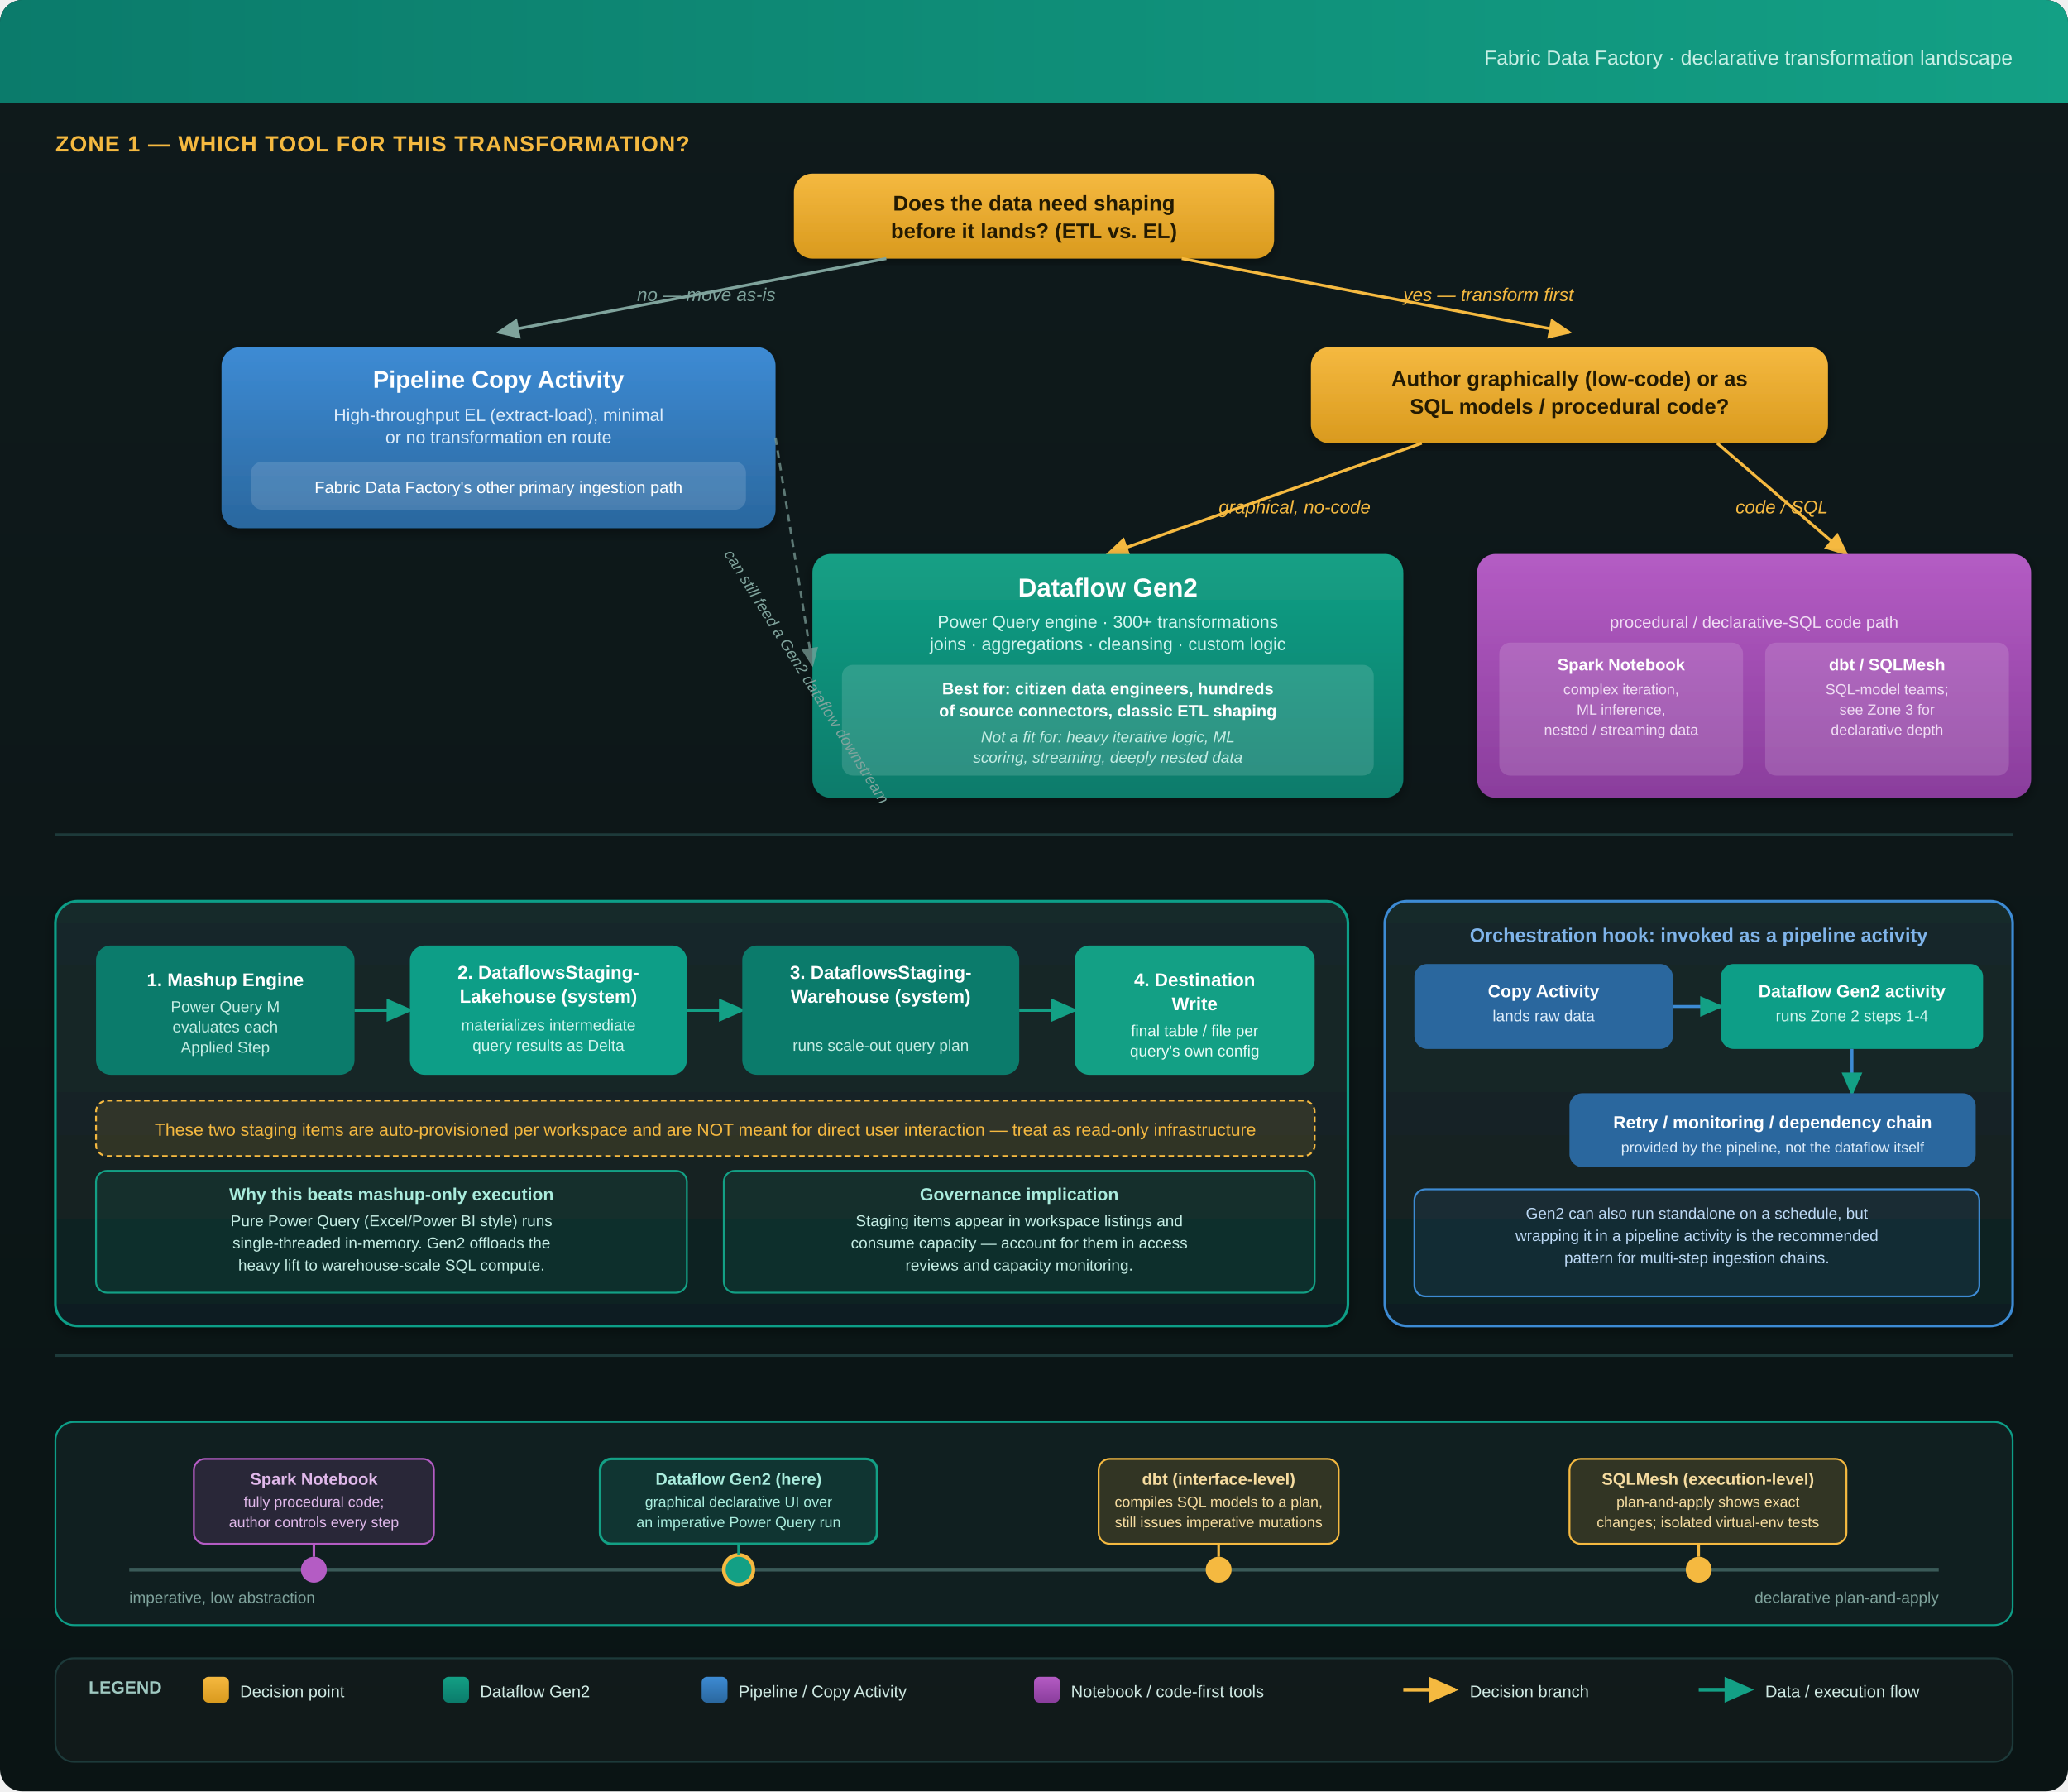
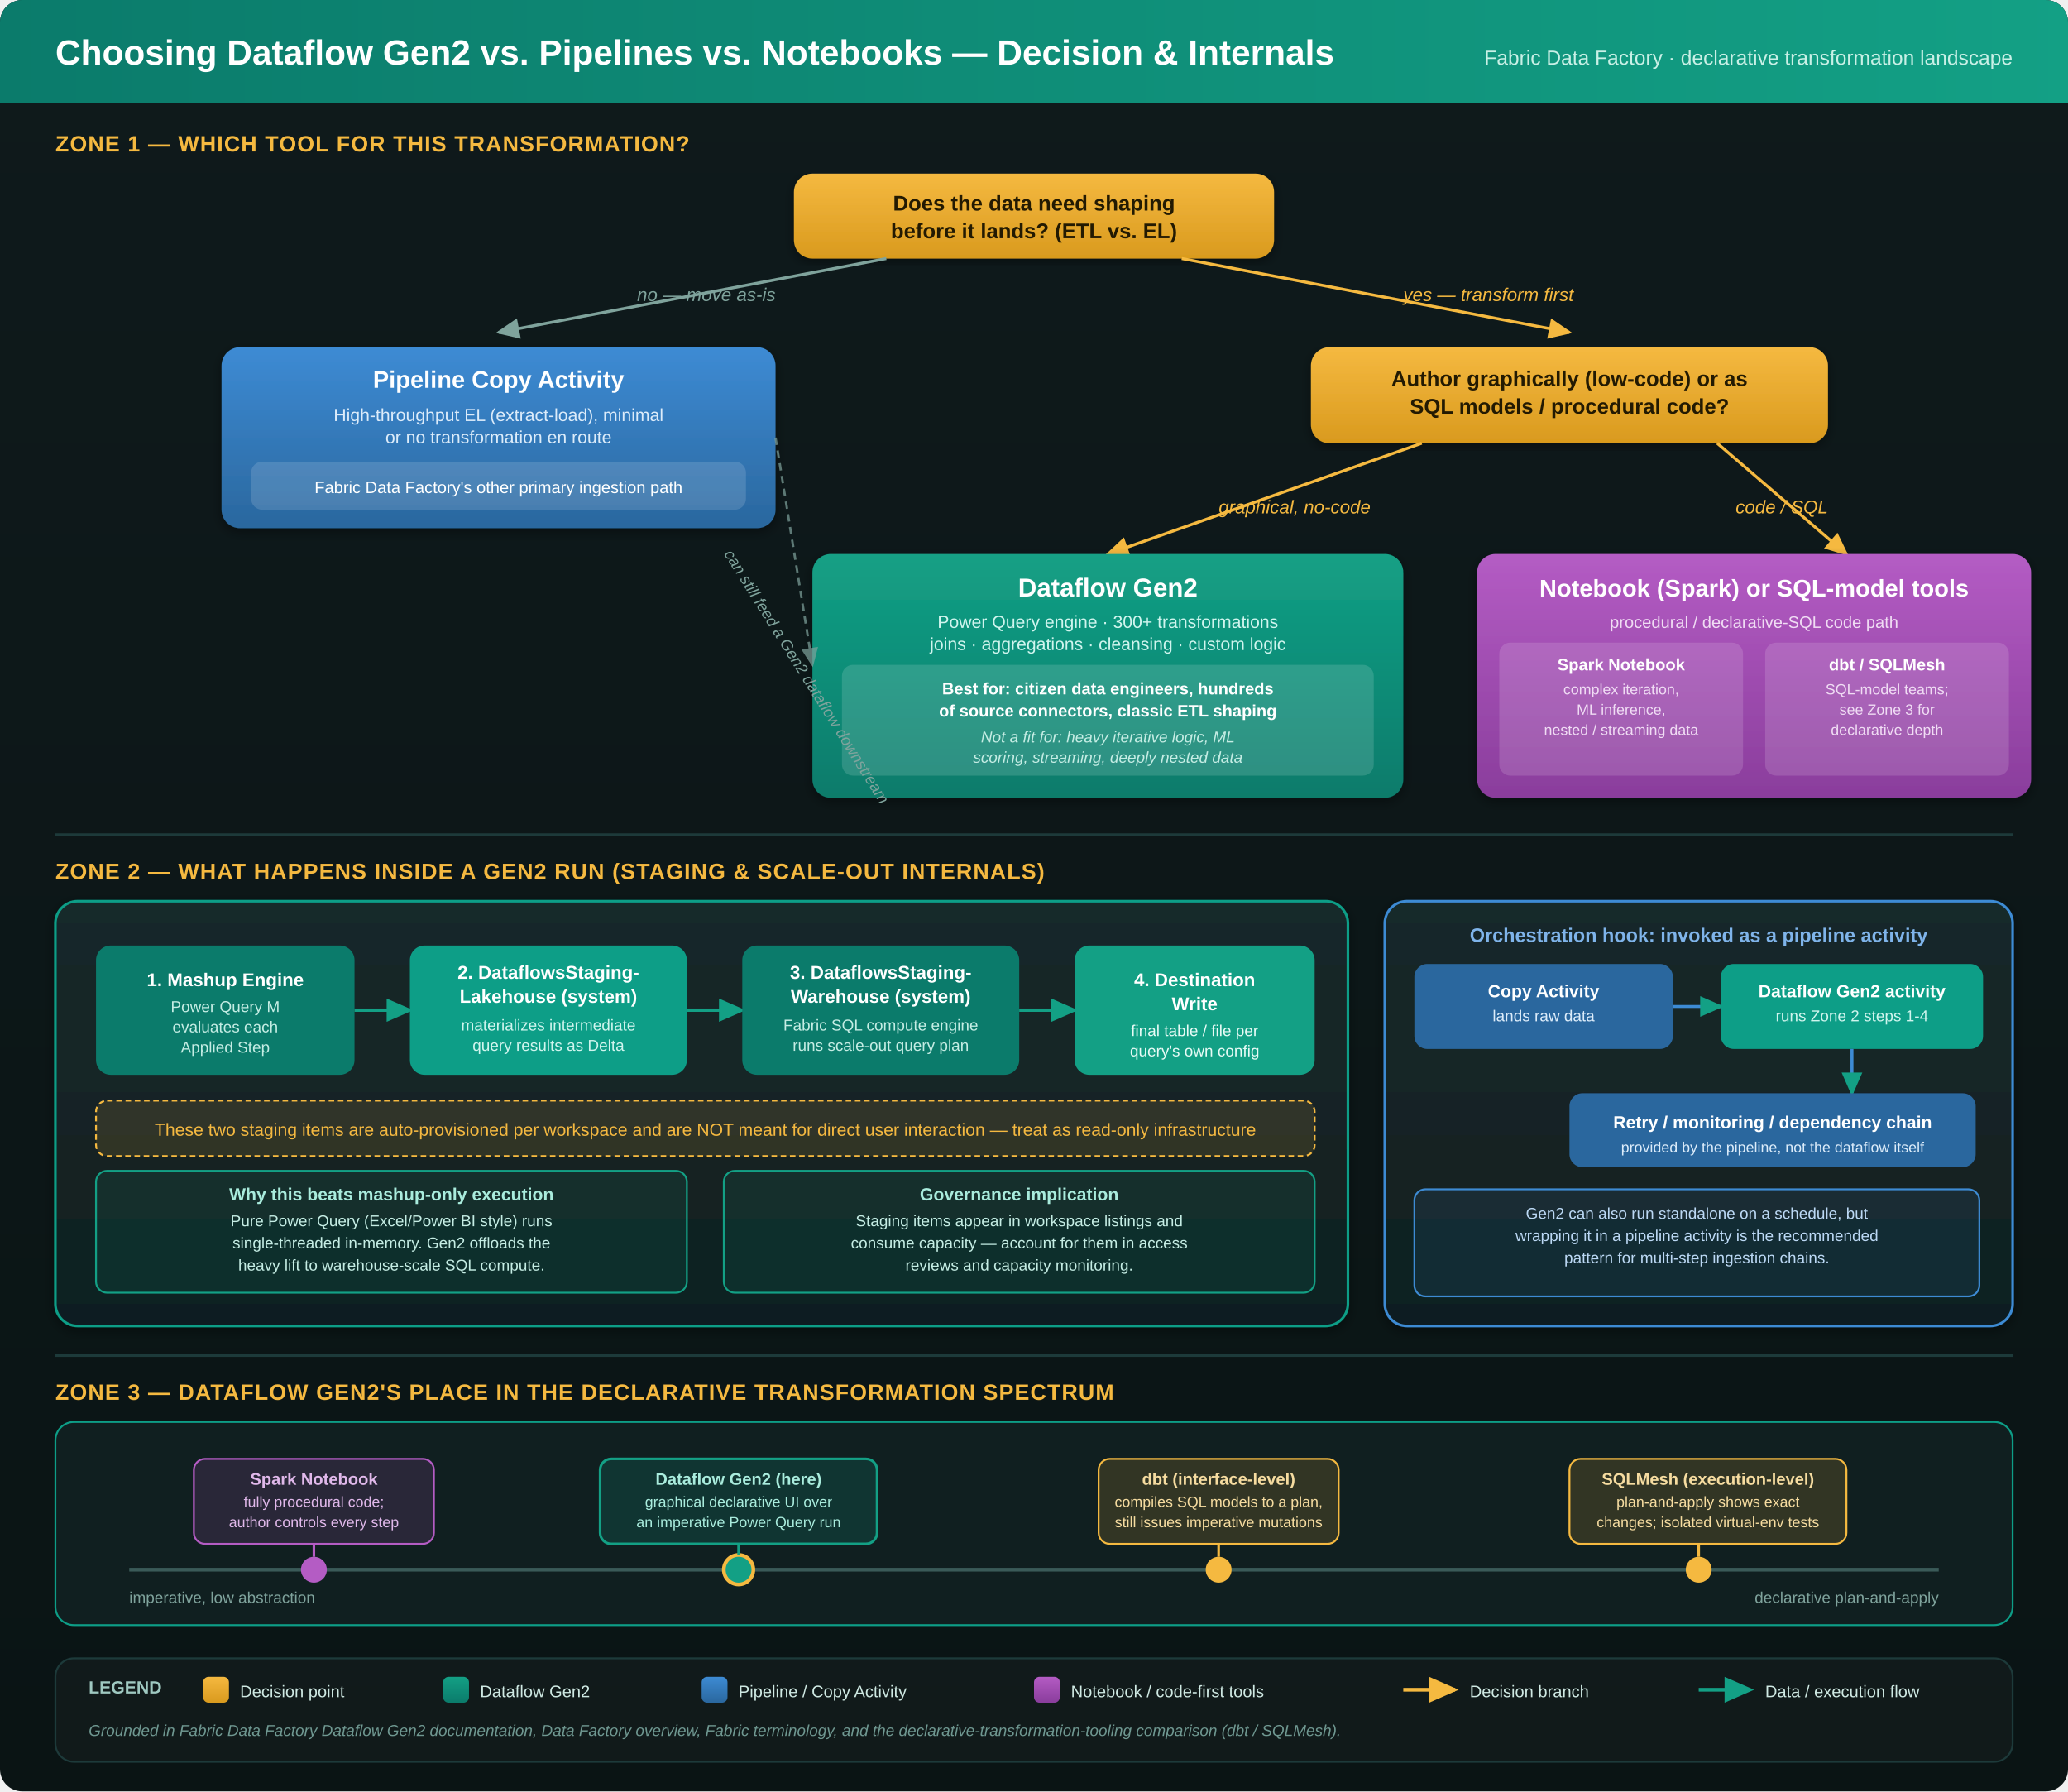
<svg xmlns="http://www.w3.org/2000/svg" viewBox="0 0 1120 970" width="1120" height="970" font-family="Segoe UI, Arial, sans-serif" role="img" aria-labelledby="dataflow-gen2-decision-internals-title dataflow-gen2-decision-internals-desc" data-diagram-id="dataflow-gen2-decision-internals">
  <defs>
    <linearGradient id="bgGrad2" x1="0" y1="0" x2="0" y2="1">
      <stop offset="0%" stop-color="#0f1a1c" />
      <stop offset="100%" stop-color="#0a1414" />
    </linearGradient>
    <linearGradient id="headerGrad2" x1="0" y1="0" x2="1" y2="0">
      <stop offset="0%" stop-color="#0b7b6b" />
      <stop offset="100%" stop-color="#13a085" />
    </linearGradient>
    <linearGradient id="decisionGrad" x1="0" y1="0" x2="0" y2="1">
      <stop offset="0%" stop-color="#f5b940" />
      <stop offset="100%" stop-color="#d99a1e" />
    </linearGradient>
    <linearGradient id="dfGrad" x1="0" y1="0" x2="0" y2="1">
      <stop offset="0%" stop-color="#13a085" />
      <stop offset="100%" stop-color="#0b7b6b" />
    </linearGradient>
    <linearGradient id="pipeGrad2" x1="0" y1="0" x2="0" y2="1">
      <stop offset="0%" stop-color="#3d8bd4" />
      <stop offset="100%" stop-color="#2a679e" />
    </linearGradient>
    <linearGradient id="nbGrad" x1="0" y1="0" x2="0" y2="1">
      <stop offset="0%" stop-color="#b45cc4" />
      <stop offset="100%" stop-color="#8a3d9c" />
    </linearGradient>
    <linearGradient id="internalsGrad" x1="0" y1="0" x2="0" y2="1">
      <stop offset="0%" stop-color="#16292a" />
      <stop offset="100%" stop-color="#101f20" />
    </linearGradient>
    <filter id="shadow2" x="-4%" y="-4%" width="108%" height="112%">
      <feDropShadow dx="0" dy="2" stdDeviation="3" flood-color="#000000" flood-opacity="0.4" />
    </filter>
    <marker id="arrowY" markerWidth="8" markerHeight="8" refX="7" refY="3.5" orient="auto">
      <polygon points="0 0, 8 3.5, 0 7" fill="#f5b940" />
    </marker>
    <marker id="arrowTeal" markerWidth="8" markerHeight="8" refX="7" refY="3.5" orient="auto">
      <polygon points="0 0, 8 3.5, 0 7" fill="#13a085" />
    </marker>
    <marker id="arrowGrey" markerWidth="8" markerHeight="8" refX="7" refY="3.5" orient="auto">
      <polygon points="0 0, 8 3.5, 0 7" fill="#7fa39c" />
    </marker>
  </defs>
  <rect width="1120" height="970" fill="url(#bgGrad2)" rx="12" />
  <rect x="0" y="0" width="1120" height="56" fill="url(#headerGrad2)" rx="12" />
  <rect x="0" y="44" width="1120" height="12" fill="url(#headerGrad2)" />
-   <text x="30" y="35" font-size="19" font-weight="700" fill="white" data-node-id="step-4" tabindex="0" aria-label="Notebook or SQL model" />
+   <text x="30" y="35" font-size="19" font-weight="700" fill="white">Choosing Dataflow Gen2 vs. Pipelines vs. Notebooks — Decision &amp; Internals</text>
  <text x="1090" y="35" font-size="11" fill="#c9f0e6" text-anchor="end">Fabric Data Factory · declarative transformation landscape</text>
  <text x="30" y="82" font-size="12" fill="#f5b940" font-weight="700" letter-spacing="0.5">ZONE 1 — WHICH TOOL FOR THIS TRANSFORMATION?</text>
  <rect x="430" y="94" width="260" height="46" rx="10" fill="url(#decisionGrad)" filter="url(#shadow2)" />
  <text x="560" y="114" font-size="11.5" fill="#231a02" text-anchor="middle" font-weight="700">Does the data need shaping</text>
  <text x="560" y="129" font-size="11.5" fill="#231a02" text-anchor="middle" font-weight="700">before it lands? (ETL vs. EL)</text>
  <line x1="480" y1="140" x2="270" y2="180" stroke="#7fa39c" stroke-width="1.6" marker-end="url(#arrowGrey)" />
  <text x="345" y="163" font-size="10" fill="#7fa39c" font-style="italic">no — move as-is</text>
  <line x1="640" y1="140" x2="850" y2="180" stroke="#f5b940" stroke-width="1.6" marker-end="url(#arrowY)" />
  <text x="760" y="163" font-size="10" fill="#f5b940" font-style="italic">yes — transform first</text>
  <rect x="120" y="188" width="300" height="98" rx="10" fill="url(#pipeGrad2)" filter="url(#shadow2)" />
  <text x="270" y="210" font-size="13" fill="white" text-anchor="middle" font-weight="700">Pipeline Copy Activity</text>
  <text x="270" y="228" font-size="9.5" fill="#dcecfa" text-anchor="middle">High-throughput EL (extract-load), minimal</text>
  <text x="270" y="240" font-size="9.5" fill="#dcecfa" text-anchor="middle">or no transformation en route</text>
  <rect x="136" y="250" width="268" height="26" rx="6" fill="rgba(255,255,255,0.14)" />
  <text x="270" y="267" font-size="9" fill="white" text-anchor="middle">Fabric Data Factory's other primary ingestion path</text>
  <rect x="710" y="188" width="280" height="52" rx="10" fill="url(#decisionGrad)" filter="url(#shadow2)" />
  <text x="850" y="209" font-size="11.5" fill="#231a02" text-anchor="middle" font-weight="700">Author graphically (low-code) or as</text>
  <text x="850" y="224" font-size="11.5" fill="#231a02" text-anchor="middle" font-weight="700">SQL models / procedural code?</text>
  <line x1="770" y1="240" x2="600" y2="300" stroke="#f5b940" stroke-width="1.6" marker-end="url(#arrowY)" />
  <text x="660" y="278" font-size="10" fill="#f5b940" font-style="italic">graphical, no-code</text>
  <line x1="930" y1="240" x2="1000" y2="300" stroke="#f5b940" stroke-width="1.6" marker-end="url(#arrowY)" />
  <text x="965" y="278" font-size="10" fill="#f5b940" font-style="italic" text-anchor="middle">code / SQL</text>
  <rect x="440" y="300" width="320" height="132" rx="10" fill="url(#dfGrad)" filter="url(#shadow2)" />
  <text x="600" y="323" font-size="14" fill="white" text-anchor="middle" font-weight="700">Dataflow Gen2</text>
  <text x="600" y="340" font-size="9.5" fill="#d0f5ee" text-anchor="middle">Power Query engine · 300+ transformations</text>
  <text x="600" y="352" font-size="9.5" fill="#d0f5ee" text-anchor="middle">joins · aggregations · cleansing · custom logic</text>
  <rect x="456" y="360" width="288" height="60" rx="6" fill="rgba(255,255,255,0.14)" />
  <text x="600" y="376" font-size="9" fill="white" text-anchor="middle" font-weight="600">Best for: citizen data engineers, hundreds</text>
  <text x="600" y="388" font-size="9" fill="white" text-anchor="middle" font-weight="600">of source connectors, classic ETL shaping</text>
  <text x="600" y="402" font-size="8.5" fill="#c5ede4" text-anchor="middle" font-style="italic">Not a fit for: heavy iterative logic, ML</text>
  <text x="600" y="413" font-size="8.5" fill="#c5ede4" text-anchor="middle" font-style="italic">scoring, streaming, deeply nested data</text>
  <rect x="800" y="300" width="300" height="132" rx="10" fill="url(#nbGrad)" filter="url(#shadow2)" />
-   <text x="950" y="323" font-size="13" fill="white" text-anchor="middle" font-weight="700" data-node-id="step-3" tabindex="0" aria-label="Pipeline Copy" />
+   <text x="950" y="323" font-size="13" fill="white" text-anchor="middle" font-weight="700">Notebook (Spark) or SQL-model tools</text>
  <text x="950" y="340" font-size="9" fill="#f0dcf4" text-anchor="middle">procedural / declarative-SQL code path</text>
  <rect x="812" y="348" width="132" height="72" rx="6" fill="rgba(255,255,255,0.14)" />
  <text x="878" y="363" font-size="9" fill="white" text-anchor="middle" font-weight="700">Spark Notebook</text>
  <text x="878" y="376" font-size="8" fill="#f0dcf4" text-anchor="middle">complex iteration,</text>
  <text x="878" y="387" font-size="8" fill="#f0dcf4" text-anchor="middle">ML inference,</text>
  <text x="878" y="398" font-size="8" fill="#f0dcf4" text-anchor="middle">nested / streaming data</text>
  <rect x="956" y="348" width="132" height="72" rx="6" fill="rgba(255,255,255,0.14)" />
  <text x="1022" y="363" font-size="9" fill="white" text-anchor="middle" font-weight="700">dbt / SQLMesh</text>
  <text x="1022" y="376" font-size="8" fill="#f0dcf4" text-anchor="middle">SQL-model teams;</text>
  <text x="1022" y="387" font-size="8" fill="#f0dcf4" text-anchor="middle">see Zone 3 for</text>
  <text x="1022" y="398" font-size="8" fill="#f0dcf4" text-anchor="middle">declarative depth</text>
  <line x1="420" y1="237" x2="440" y2="360" stroke="#7fa39c" stroke-width="1.3" stroke-dasharray="4,3" marker-end="url(#arrowGrey)" opacity="0.7" />
  <text x="392" y="300" font-size="8.5" fill="#7fa39c" font-style="italic" transform="rotate(58,392,300)">can still feed a Gen2 dataflow downstream</text>
  <line x1="30" y1="452" x2="1090" y2="452" stroke="#1d3a3a" stroke-width="1.5" />
-   <text x="30" y="476" font-size="12" fill="#f5b940" font-weight="700" letter-spacing="0.5" data-node-id="step-5" tabindex="0" aria-label="Managed Gen2 staging" />
+   <text x="30" y="476" font-size="12" fill="#f5b940" font-weight="700" letter-spacing="0.5">ZONE 2 — WHAT HAPPENS INSIDE A GEN2 RUN (STAGING &amp; SCALE-OUT INTERNALS)</text>
  <rect x="30" y="488" width="700" height="230" rx="12" fill="url(#internalsGrad)" stroke="#0d9e87" stroke-width="1.4" filter="url(#shadow2)" />
  <rect x="52" y="512" width="140" height="70" rx="8" fill="#0b7b6b" />
  <text x="122" y="534" font-size="10" fill="white" text-anchor="middle" font-weight="700">1. Mashup Engine</text>
  <text x="122" y="548" font-size="8.5" fill="#c5ede4" text-anchor="middle">Power Query M</text>
  <text x="122" y="559" font-size="8.5" fill="#c5ede4" text-anchor="middle">evaluates each</text>
  <text x="122" y="570" font-size="8.5" fill="#c5ede4" text-anchor="middle">Applied Step</text>
  <line x1="192" y1="547" x2="222" y2="547" stroke="#13a085" stroke-width="1.8" marker-end="url(#arrowTeal)" />
  <rect x="222" y="512" width="150" height="70" rx="8" fill="#0d9e87" />
  <text x="297" y="530" font-size="10" fill="white" text-anchor="middle" font-weight="700">2. DataflowsStaging-</text>
  <text x="297" y="543" font-size="10" fill="white" text-anchor="middle" font-weight="700">Lakehouse (system)</text>
  <text x="297" y="558" font-size="8.5" fill="#d0f5ee" text-anchor="middle">materializes intermediate</text>
  <text x="297" y="569" font-size="8.5" fill="#d0f5ee" text-anchor="middle">query results as Delta</text>
  <line x1="372" y1="547" x2="402" y2="547" stroke="#13a085" stroke-width="1.8" marker-end="url(#arrowTeal)" />
  <rect x="402" y="512" width="150" height="70" rx="8" fill="#0b7b6b" />
  <text x="477" y="530" font-size="10" fill="white" text-anchor="middle" font-weight="700">3. DataflowsStaging-</text>
  <text x="477" y="543" font-size="10" fill="white" text-anchor="middle" font-weight="700">Warehouse (system)</text>
-   <text x="477" y="558" font-size="8.5" fill="#c5ede4" text-anchor="middle" data-node-id="step-6" tabindex="0" aria-label="Do not own staging internals" />
+   <text x="477" y="558" font-size="8.5" fill="#c5ede4" text-anchor="middle">Fabric SQL compute engine</text>
  <text x="477" y="569" font-size="8.5" fill="#c5ede4" text-anchor="middle">runs scale-out query plan</text>
  <line x1="552" y1="547" x2="582" y2="547" stroke="#13a085" stroke-width="1.8" marker-end="url(#arrowTeal)" />
  <rect x="582" y="512" width="130" height="70" rx="8" fill="#13a085" />
  <text x="647" y="534" font-size="10" fill="white" text-anchor="middle" font-weight="700">4. Destination</text>
  <text x="647" y="547" font-size="10" fill="white" text-anchor="middle" font-weight="700">Write</text>
  <text x="647" y="561" font-size="8.5" fill="#e8fbf6" text-anchor="middle">final table / file per</text>
  <text x="647" y="572" font-size="8.5" fill="#e8fbf6" text-anchor="middle">query's own config</text>
  <rect x="52" y="596" width="660" height="30" rx="6" fill="rgba(245,185,64,0.12)" stroke="#f5b940" stroke-width="1" stroke-dasharray="3,2" />
  <text x="382" y="615" font-size="9.5" fill="#f5b940" text-anchor="middle">These two staging items are auto-provisioned per workspace and are NOT meant for direct user interaction — treat as read-only infrastructure</text>
  <rect x="52" y="634" width="320" height="66" rx="6" fill="rgba(19,160,133,0.1)" stroke="#13a085" stroke-width="1" />
  <text x="212" y="650" font-size="9.5" fill="#a9ecdd" text-anchor="middle" font-weight="700">Why this beats mashup-only execution</text>
  <text x="212" y="664" font-size="8.5" fill="#c5ede4" text-anchor="middle">Pure Power Query (Excel/Power BI style) runs</text>
  <text x="212" y="676" font-size="8.5" fill="#c5ede4" text-anchor="middle">single-threaded in-memory. Gen2 offloads the</text>
  <text x="212" y="688" font-size="8.5" fill="#c5ede4" text-anchor="middle">heavy lift to warehouse-scale SQL compute.</text>
  <rect x="392" y="634" width="320" height="66" rx="6" fill="rgba(19,160,133,0.1)" stroke="#13a085" stroke-width="1" />
  <text x="552" y="650" font-size="9.5" fill="#a9ecdd" text-anchor="middle" font-weight="700">Governance implication</text>
  <text x="552" y="664" font-size="8.5" fill="#c5ede4" text-anchor="middle">Staging items appear in workspace listings and</text>
  <text x="552" y="676" font-size="8.5" fill="#c5ede4" text-anchor="middle">consume capacity — account for them in access</text>
  <text x="552" y="688" font-size="8.5" fill="#c5ede4" text-anchor="middle">reviews and capacity monitoring.</text>
  <rect x="750" y="488" width="340" height="230" rx="12" fill="url(#internalsGrad)" stroke="#3d8bd4" stroke-width="1.4" filter="url(#shadow2)" />
  <text x="920" y="510" font-size="10.5" fill="#7fb4ea" font-weight="700" text-anchor="middle">Orchestration hook: invoked as a pipeline activity</text>
  <rect x="766" y="522" width="140" height="46" rx="7" fill="#2a679e" />
  <text x="836" y="540" font-size="9.5" fill="white" text-anchor="middle" font-weight="600">Copy Activity</text>
  <text x="836" y="553" font-size="8.5" fill="#dcecfa" text-anchor="middle">lands raw data</text>
  <line x1="906" y1="545" x2="932" y2="545" stroke="#3d8bd4" stroke-width="1.6" marker-end="url(#arrowTeal)" />
  <rect x="932" y="522" width="142" height="46" rx="7" fill="#0d9e87" />
  <text x="1003" y="540" font-size="9.5" fill="white" text-anchor="middle" font-weight="700">Dataflow Gen2 activity</text>
  <text x="1003" y="553" font-size="8.5" fill="#d0f5ee" text-anchor="middle">runs Zone 2 steps 1-4</text>
  <line x1="1003" y1="568" x2="1003" y2="592" stroke="#3d8bd4" stroke-width="1.6" marker-end="url(#arrowTeal)" />
  <rect x="850" y="592" width="220" height="40" rx="7" fill="#2a679e" />
  <text x="960" y="611" font-size="9.5" fill="white" text-anchor="middle" font-weight="600">Retry / monitoring / dependency chain</text>
  <text x="960" y="624" font-size="8" fill="#dcecfa" text-anchor="middle">provided by the pipeline, not the dataflow itself</text>
  <rect x="766" y="644" width="306" height="58" rx="6" fill="rgba(61,139,212,0.1)" stroke="#3d8bd4" stroke-width="1" />
  <text x="919" y="660" font-size="8.5" fill="#bcd9f5" text-anchor="middle">Gen2 can also run standalone on a schedule, but</text>
  <text x="919" y="672" font-size="8.5" fill="#bcd9f5" text-anchor="middle">wrapping it in a pipeline activity is the recommended</text>
  <text x="919" y="684" font-size="8.5" fill="#bcd9f5" text-anchor="middle">pattern for multi-step ingestion chains.</text>
  <line x1="30" y1="734" x2="1090" y2="734" stroke="#1d3a3a" stroke-width="1.5" />
-   <text x="30" y="758" font-size="12" fill="#f5b940" font-weight="700" letter-spacing="0.5" data-node-id="step-2" tabindex="0" aria-label="Dataflow Gen2" />
+   <text x="30" y="758" font-size="12" fill="#f5b940" font-weight="700" letter-spacing="0.5">ZONE 3 — DATAFLOW GEN2'S PLACE IN THE DECLARATIVE TRANSFORMATION SPECTRUM</text>
  <rect x="30" y="770" width="1060" height="110" rx="10" fill="#101f20" stroke="#0d9e87" stroke-width="1" />
  <line x1="70" y1="850" x2="1050" y2="850" stroke="#3a5a58" stroke-width="2" />
  <text x="70" y="868" font-size="8.5" fill="#7fa39c">imperative, low abstraction</text>
  <text x="1050" y="868" font-size="8.5" fill="#7fa39c" text-anchor="end">declarative plan-and-apply</text>
  <circle cx="170" cy="850" r="7" fill="#b45cc4" />
  <rect x="105" y="790" width="130" height="46" rx="6" fill="rgba(180,92,196,0.15)" stroke="#b45cc4" stroke-width="1" />
  <text x="170" y="804" font-size="9" fill="#e0b8ea" text-anchor="middle" font-weight="700">Spark Notebook</text>
  <text x="170" y="816" font-size="8" fill="#e0b8ea" text-anchor="middle">fully procedural code;</text>
  <text x="170" y="827" font-size="8" fill="#e0b8ea" text-anchor="middle">author controls every step</text>
  <circle cx="400" cy="850" r="8" fill="#13a085" stroke="#f5b940" stroke-width="2" />
  <rect x="325" y="790" width="150" height="46" rx="6" fill="rgba(19,160,133,0.18)" stroke="#13a085" stroke-width="1.4" />
  <text x="400" y="804" font-size="9" fill="#a9ecdd" text-anchor="middle" font-weight="700">Dataflow Gen2 (here)</text>
  <text x="400" y="816" font-size="8" fill="#a9ecdd" text-anchor="middle">graphical declarative UI over</text>
  <text x="400" y="827" font-size="8" fill="#a9ecdd" text-anchor="middle">an imperative Power Query run</text>
  <circle cx="660" cy="850" r="7" fill="#f5b940" />
  <rect x="595" y="790" width="130" height="46" rx="6" fill="rgba(245,185,64,0.15)" stroke="#f5b940" stroke-width="1" />
  <text x="660" y="804" font-size="9" fill="#f6dca0" text-anchor="middle" font-weight="700">dbt (interface-level)</text>
  <text x="660" y="816" font-size="8" fill="#f6dca0" text-anchor="middle">compiles SQL models to a plan,</text>
  <text x="660" y="827" font-size="8" fill="#f6dca0" text-anchor="middle">still issues imperative mutations</text>
  <circle cx="920" cy="850" r="7" fill="#f5b940" />
  <rect x="850" y="790" width="150" height="46" rx="6" fill="rgba(245,185,64,0.15)" stroke="#f5b940" stroke-width="1" />
  <text x="925" y="804" font-size="9" fill="#f6dca0" text-anchor="middle" font-weight="700">SQLMesh (execution-level)</text>
  <text x="925" y="816" font-size="8" fill="#f6dca0" text-anchor="middle">plan-and-apply shows exact</text>
  <text x="925" y="827" font-size="8" fill="#f6dca0" text-anchor="middle">changes; isolated virtual-env tests</text>
  <line x1="170" y1="836" x2="170" y2="843" stroke="#b45cc4" stroke-width="1.4" />
  <line x1="400" y1="836" x2="400" y2="842" stroke="#13a085" stroke-width="1.4" />
  <line x1="660" y1="836" x2="660" y2="843" stroke="#f5b940" stroke-width="1.4" />
  <line x1="920" y1="836" x2="920" y2="843" stroke="#f5b940" stroke-width="1.4" />
  <rect x="30" y="898" width="1060" height="56" rx="10" fill="rgba(255,255,255,0.03)" stroke="#1d3a3a" stroke-width="1" />
  <text x="48" y="917" font-size="9.5" fill="#9fc9c1" font-weight="700">LEGEND</text>
  <rect x="110" y="908" width="14" height="14" rx="3" fill="url(#decisionGrad)" />
  <text x="130" y="919" font-size="9" fill="#cfe9e3">Decision point</text>
  <rect x="240" y="908" width="14" height="14" rx="3" fill="url(#dfGrad)" />
  <text x="260" y="919" font-size="9" fill="#cfe9e3">Dataflow Gen2</text>
  <rect x="380" y="908" width="14" height="14" rx="3" fill="url(#pipeGrad2)" />
  <text x="400" y="919" font-size="9" fill="#cfe9e3">Pipeline / Copy Activity</text>
  <rect x="560" y="908" width="14" height="14" rx="3" fill="url(#nbGrad)" />
  <text x="580" y="919" font-size="9" fill="#cfe9e3">Notebook / code-first tools</text>
  <line x1="760" y1="915" x2="788" y2="915" stroke="#f5b940" stroke-width="2" marker-end="url(#arrowY)" />
  <text x="796" y="919" font-size="9" fill="#cfe9e3">Decision branch</text>
  <line x1="920" y1="915" x2="948" y2="915" stroke="#13a085" stroke-width="2" marker-end="url(#arrowTeal)" />
  <text x="956" y="919" font-size="9" fill="#cfe9e3">Data / execution flow</text>
-   <text x="48" y="940" font-size="8.5" fill="#6f9891" font-style="italic" data-node-id="step-1" tabindex="0" aria-label="What is the dominant need?" />
+   <text x="48" y="940" font-size="8.5" fill="#6f9891" font-style="italic">Grounded in Fabric Data Factory Dataflow Gen2 documentation, Data Factory overview, Fabric terminology, and the declarative-transformation-tooling comparison (dbt / SQLMesh).</text>
+   <g data-node-id="step-1" role="group" tabindex="0" aria-label="What is the dominant need?">
+     <rect x="430.0" y="94.0" width="260.0" height="46.0" rx="10.0" fill="#FFFFFF" fill-opacity="0.001" stroke="none" />
+   </g>
+   <g data-node-id="step-2" role="group" tabindex="0" aria-label="Dataflow Gen2">
+     <rect x="440.0" y="300.0" width="320.0" height="132.0" rx="10.0" fill="#FFFFFF" fill-opacity="0.001" stroke="none" />
+   </g>
+   <g data-node-id="step-3" role="group" tabindex="0" aria-label="Pipeline Copy">
+     <rect x="120.0" y="188.0" width="300.0" height="98.0" rx="10.0" fill="#FFFFFF" fill-opacity="0.001" stroke="none" />
+   </g>
+   <g data-node-id="step-4" role="group" tabindex="0" aria-label="Notebook or SQL model">
+     <rect x="800.0" y="300.0" width="300.0" height="132.0" rx="10.0" fill="#FFFFFF" fill-opacity="0.001" stroke="none" />
+   </g>
+   <g data-node-id="step-5" role="group" tabindex="0" aria-label="Managed Gen2 staging">
+     <rect x="6.0" y="455.0" width="358.4" height="34.0" rx="6.0" fill="#FFFFFF" fill-opacity="0.001" stroke="none" />
+   </g>
+   <g data-node-id="step-6" role="group" tabindex="0" aria-label="Do not own staging internals">
+     <rect x="6.0" y="455.0" width="358.4" height="34.0" rx="6.0" fill="#FFFFFF" fill-opacity="0.001" stroke="none" />
+   </g>
</svg>
